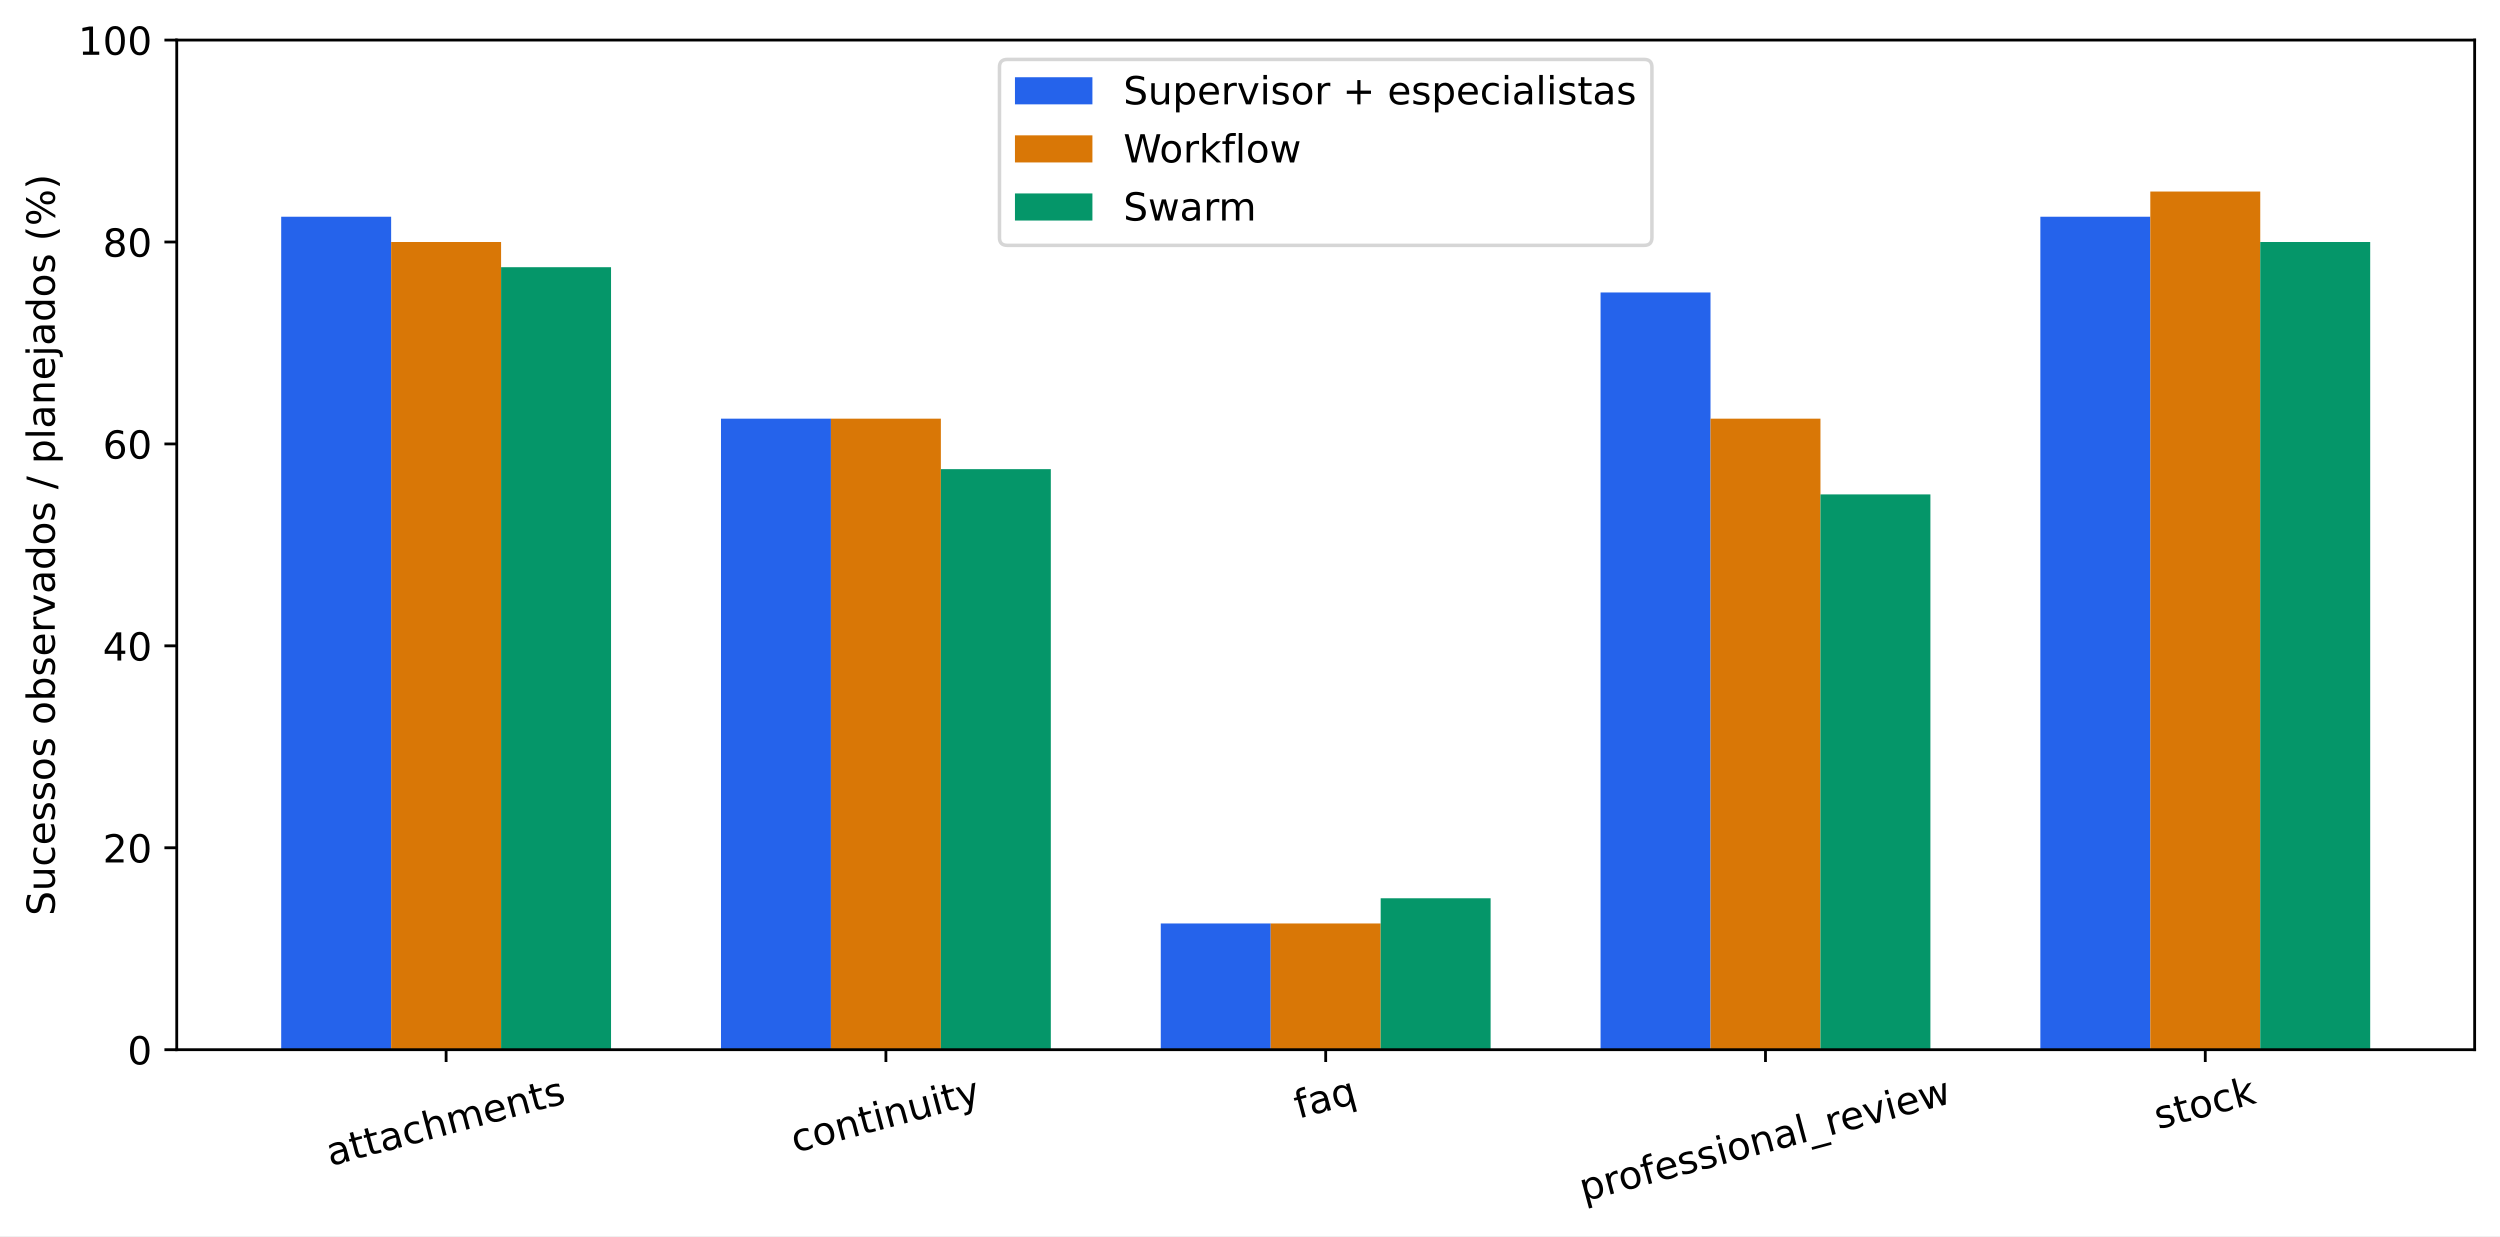
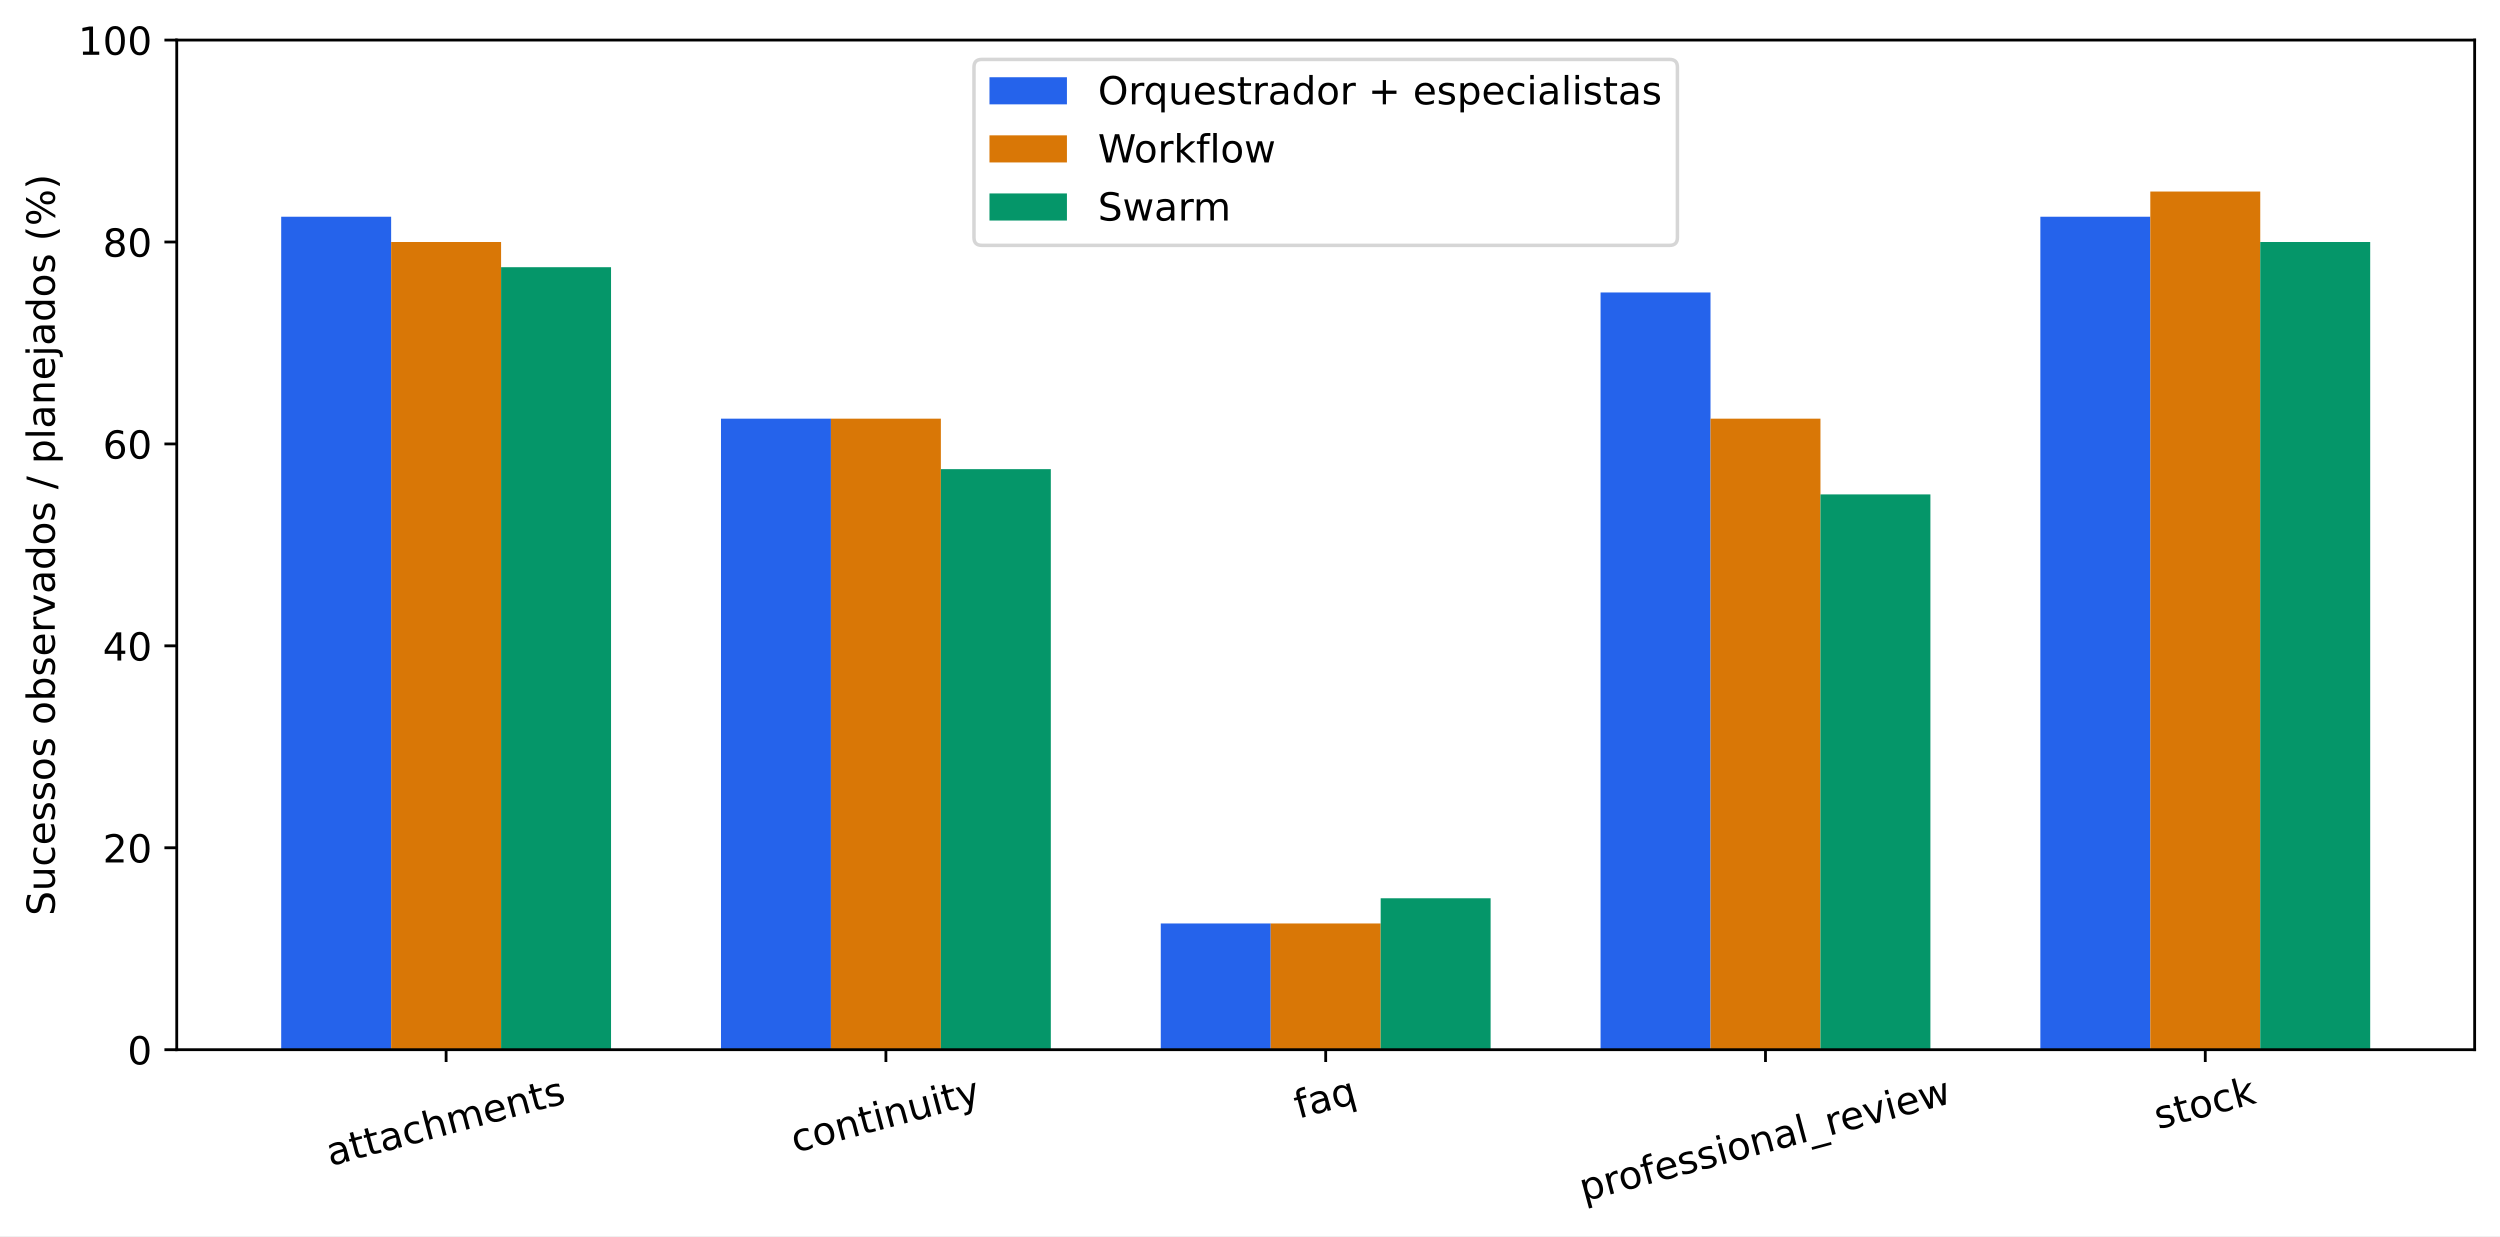
<svg xmlns="http://www.w3.org/2000/svg" xmlns:xlink="http://www.w3.org/1999/xlink" width="710.037pt" height="351.043pt" viewBox="0 0 710.037 351.043" version="1.1">
  <defs>
    <style type="text/css">*{stroke-linejoin: round; stroke-linecap: butt}</style>
  </defs>
  <g id="figure_1">
    <g id="patch_1">
      <path d="M 0 351.043  L 710.037 351.043  L 710.037 0  L 0 0  z " style="fill: #ffffff" />
    </g>
    <g id="axes_1">
      <g id="patch_2">
        <path d="M 50.197 298.128  L 702.837 298.128  L 702.837 11.379  L 50.197 11.379  z " style="fill: #ffffff" />
      </g>
      <g id="patch_3">
-         <path d="M 79.863 298.128  L 111.089 298.128  L 111.089 61.56  L 79.863 61.56  z " clip-path="url(#p0abad74bac)" style="fill: #2563eb" />
+         <path d="M 79.863 298.128  L 111.089 298.128  L 111.089 61.56  L 79.863 61.56  z " clip-path="url(#p4ec7f93a6e)" style="fill: #2563eb" />
      </g>
      <g id="patch_4">
-         <path d="M 204.77 298.128  L 235.997 298.128  L 235.997 118.91  L 204.77 118.91  z " clip-path="url(#p0abad74bac)" style="fill: #2563eb" />
+         <path d="M 204.77 298.128  L 235.997 298.128  L 235.997 118.91  L 204.77 118.91  z " clip-path="url(#p4ec7f93a6e)" style="fill: #2563eb" />
      </g>
      <g id="patch_5">
-         <path d="M 329.677 298.128  L 360.904 298.128  L 360.904 262.284  L 329.677 262.284  z " clip-path="url(#p0abad74bac)" style="fill: #2563eb" />
+         <path d="M 329.677 298.128  L 360.904 298.128  L 360.904 262.284  L 329.677 262.284  z " clip-path="url(#p4ec7f93a6e)" style="fill: #2563eb" />
      </g>
      <g id="patch_6">
-         <path d="M 454.584 298.128  L 485.811 298.128  L 485.811 83.066  L 454.584 83.066  z " clip-path="url(#p0abad74bac)" style="fill: #2563eb" />
+         <path d="M 454.584 298.128  L 485.811 298.128  L 485.811 83.066  L 454.584 83.066  z " clip-path="url(#p4ec7f93a6e)" style="fill: #2563eb" />
      </g>
      <g id="patch_7">
-         <path d="M 579.491 298.128  L 610.718 298.128  L 610.718 61.56  L 579.491 61.56  z " clip-path="url(#p0abad74bac)" style="fill: #2563eb" />
+         <path d="M 579.491 298.128  L 610.718 298.128  L 610.718 61.56  L 579.491 61.56  z " clip-path="url(#p4ec7f93a6e)" style="fill: #2563eb" />
      </g>
      <g id="patch_8">
-         <path d="M 111.089 298.128  L 142.316 298.128  L 142.316 68.729  L 111.089 68.729  z " clip-path="url(#p0abad74bac)" style="fill: #d97706" />
+         <path d="M 111.089 298.128  L 142.316 298.128  L 142.316 68.729  L 111.089 68.729  z " clip-path="url(#p4ec7f93a6e)" style="fill: #d97706" />
      </g>
      <g id="patch_9">
-         <path d="M 235.997 298.128  L 267.223 298.128  L 267.223 118.91  L 235.997 118.91  z " clip-path="url(#p0abad74bac)" style="fill: #d97706" />
+         <path d="M 235.997 298.128  L 267.223 298.128  L 267.223 118.91  L 235.997 118.91  z " clip-path="url(#p4ec7f93a6e)" style="fill: #d97706" />
      </g>
      <g id="patch_10">
-         <path d="M 360.904 298.128  L 392.131 298.128  L 392.131 262.284  L 360.904 262.284  z " clip-path="url(#p0abad74bac)" style="fill: #d97706" />
+         <path d="M 360.904 298.128  L 392.131 298.128  L 392.131 262.284  L 360.904 262.284  z " clip-path="url(#p4ec7f93a6e)" style="fill: #d97706" />
      </g>
      <g id="patch_11">
-         <path d="M 485.811 298.128  L 517.038 298.128  L 517.038 118.91  L 485.811 118.91  z " clip-path="url(#p0abad74bac)" style="fill: #d97706" />
+         <path d="M 485.811 298.128  L 517.038 298.128  L 517.038 118.91  L 485.811 118.91  z " clip-path="url(#p4ec7f93a6e)" style="fill: #d97706" />
      </g>
      <g id="patch_12">
-         <path d="M 610.718 298.128  L 641.945 298.128  L 641.945 54.391  L 610.718 54.391  z " clip-path="url(#p0abad74bac)" style="fill: #d97706" />
+         <path d="M 610.718 298.128  L 641.945 298.128  L 641.945 54.391  L 610.718 54.391  z " clip-path="url(#p4ec7f93a6e)" style="fill: #d97706" />
      </g>
      <g id="patch_13">
-         <path d="M 142.316 298.128  L 173.543 298.128  L 173.543 75.897  L 142.316 75.897  z " clip-path="url(#p0abad74bac)" style="fill: #059669" />
+         <path d="M 142.316 298.128  L 173.543 298.128  L 173.543 75.897  L 142.316 75.897  z " clip-path="url(#p4ec7f93a6e)" style="fill: #059669" />
      </g>
      <g id="patch_14">
-         <path d="M 267.223 298.128  L 298.45 298.128  L 298.45 133.247  L 267.223 133.247  z " clip-path="url(#p0abad74bac)" style="fill: #059669" />
+         <path d="M 267.223 298.128  L 298.45 298.128  L 298.45 133.247  L 267.223 133.247  z " clip-path="url(#p4ec7f93a6e)" style="fill: #059669" />
      </g>
      <g id="patch_15">
-         <path d="M 392.131 298.128  L 423.357 298.128  L 423.357 255.116  L 392.131 255.116  z " clip-path="url(#p0abad74bac)" style="fill: #059669" />
+         <path d="M 392.131 298.128  L 423.357 298.128  L 423.357 255.116  L 392.131 255.116  z " clip-path="url(#p4ec7f93a6e)" style="fill: #059669" />
      </g>
      <g id="patch_16">
-         <path d="M 517.038 298.128  L 548.264 298.128  L 548.264 140.416  L 517.038 140.416  z " clip-path="url(#p0abad74bac)" style="fill: #059669" />
+         <path d="M 517.038 298.128  L 548.264 298.128  L 548.264 140.416  L 517.038 140.416  z " clip-path="url(#p4ec7f93a6e)" style="fill: #059669" />
      </g>
      <g id="patch_17">
-         <path d="M 641.945 298.128  L 673.172 298.128  L 673.172 68.729  L 641.945 68.729  z " clip-path="url(#p0abad74bac)" style="fill: #059669" />
+         <path d="M 641.945 298.128  L 673.172 298.128  L 673.172 68.729  L 641.945 68.729  z " clip-path="url(#p4ec7f93a6e)" style="fill: #059669" />
      </g>
      <g id="matplotlib.axis_1">
        <g id="xtick_1">
          <g id="line2d_1">
            <defs>
-               <path id="m69759a7543" d="M 0 0  L 0 3.5  " style="stroke: #000000; stroke-width: 0.8" />
+               <path id="m66dfe4cbae" d="M 0 0  L 0 3.5  " style="stroke: #000000; stroke-width: 0.8" />
            </defs>
            <g>
-               <use xlink:href="#m69759a7543" x="126.703" y="298.128" style="stroke: #000000; stroke-width: 0.8" />
+               <use xlink:href="#m66dfe4cbae" x="126.703" y="298.128" style="stroke: #000000; stroke-width: 0.8" />
            </g>
          </g>
          <g id="text_1">
            <text style="font-size: 11px; font-family: 'DejaVu Sans', 'Bitstream Vera Sans', 'Computer Modern Sans Serif', 'Lucida Grande', 'Verdana', 'Geneva', 'Lucid', 'Arial', 'Helvetica', 'Avant Garde', sans-serif" transform="translate(93.81703 331.2213) rotate(-15)">attachments</text>
          </g>
        </g>
        <g id="xtick_2">
          <g id="line2d_2">
            <g>
-               <use xlink:href="#m69759a7543" x="251.61" y="298.128" style="stroke: #000000; stroke-width: 0.8" />
+               <use xlink:href="#m66dfe4cbae" x="251.61" y="298.128" style="stroke: #000000; stroke-width: 0.8" />
            </g>
          </g>
          <g id="text_2">
            <text style="font-size: 11px; font-family: 'DejaVu Sans', 'Bitstream Vera Sans', 'Computer Modern Sans Serif', 'Lucida Grande', 'Verdana', 'Geneva', 'Lucid', 'Arial', 'Helvetica', 'Avant Garde', sans-serif" transform="translate(225.8157 327.421) rotate(-15)">continuity</text>
          </g>
        </g>
        <g id="xtick_3">
          <g id="line2d_3">
            <g>
-               <use xlink:href="#m69759a7543" x="376.517" y="298.128" style="stroke: #000000; stroke-width: 0.8" />
+               <use xlink:href="#m66dfe4cbae" x="376.517" y="298.128" style="stroke: #000000; stroke-width: 0.8" />
            </g>
          </g>
          <g id="text_3">
            <text style="font-size: 11px; font-family: 'DejaVu Sans', 'Bitstream Vera Sans', 'Computer Modern Sans Serif', 'Lucida Grande', 'Verdana', 'Geneva', 'Lucid', 'Arial', 'Helvetica', 'Avant Garde', sans-serif" transform="translate(368.7583 317.7558) rotate(-15)">faq</text>
          </g>
        </g>
        <g id="xtick_4">
          <g id="line2d_4">
            <g>
-               <use xlink:href="#m69759a7543" x="501.424" y="298.128" style="stroke: #000000; stroke-width: 0.8" />
+               <use xlink:href="#m66dfe4cbae" x="501.424" y="298.128" style="stroke: #000000; stroke-width: 0.8" />
            </g>
          </g>
          <g id="text_4">
            <text style="font-size: 11px; font-family: 'DejaVu Sans', 'Bitstream Vera Sans', 'Computer Modern Sans Serif', 'Lucida Grande', 'Verdana', 'Geneva', 'Lucid', 'Arial', 'Helvetica', 'Avant Garde', sans-serif" transform="translate(449.7486 341.2908) rotate(-15)">professional_review</text>
          </g>
        </g>
        <g id="xtick_5">
          <g id="line2d_5">
            <g>
-               <use xlink:href="#m69759a7543" x="626.331" y="298.128" style="stroke: #000000; stroke-width: 0.8" />
+               <use xlink:href="#m66dfe4cbae" x="626.331" y="298.128" style="stroke: #000000; stroke-width: 0.8" />
            </g>
          </g>
          <g id="text_5">
            <text style="font-size: 11px; font-family: 'DejaVu Sans', 'Bitstream Vera Sans', 'Computer Modern Sans Serif', 'Lucida Grande', 'Verdana', 'Geneva', 'Lucid', 'Arial', 'Helvetica', 'Avant Garde', sans-serif" transform="translate(612.9728 320.7568) rotate(-15)">stock</text>
          </g>
        </g>
      </g>
      <g id="matplotlib.axis_2">
        <g id="ytick_1">
          <g id="line2d_6">
            <defs>
-               <path id="mc3f88ba343" d="M 0 0  L -3.5 0  " style="stroke: #000000; stroke-width: 0.8" />
+               <path id="mfd513f8a0d" d="M 0 0  L -3.5 0  " style="stroke: #000000; stroke-width: 0.8" />
            </defs>
            <g>
-               <use xlink:href="#mc3f88ba343" x="50.197" y="298.128" style="stroke: #000000; stroke-width: 0.8" />
+               <use xlink:href="#mfd513f8a0d" x="50.197" y="298.128" style="stroke: #000000; stroke-width: 0.8" />
            </g>
          </g>
          <g id="text_6">
            <text style="font-size: 11px; font-family: 'DejaVu Sans', 'Bitstream Vera Sans', 'Computer Modern Sans Serif', 'Lucida Grande', 'Verdana', 'Geneva', 'Lucid', 'Arial', 'Helvetica', 'Avant Garde', sans-serif; text-anchor: end" x="43.197" y="302.307" transform="rotate(-0 43.19711 302.3067)">0</text>
          </g>
        </g>
        <g id="ytick_2">
          <g id="line2d_7">
            <g>
-               <use xlink:href="#mc3f88ba343" x="50.197" y="240.778" style="stroke: #000000; stroke-width: 0.8" />
+               <use xlink:href="#mfd513f8a0d" x="50.197" y="240.778" style="stroke: #000000; stroke-width: 0.8" />
            </g>
          </g>
          <g id="text_7">
            <text style="font-size: 11px; font-family: 'DejaVu Sans', 'Bitstream Vera Sans', 'Computer Modern Sans Serif', 'Lucida Grande', 'Verdana', 'Geneva', 'Lucid', 'Arial', 'Helvetica', 'Avant Garde', sans-serif; text-anchor: end" x="43.197" y="244.957" transform="rotate(-0 43.19711 244.9569)">20</text>
          </g>
        </g>
        <g id="ytick_3">
          <g id="line2d_8">
            <g>
-               <use xlink:href="#mc3f88ba343" x="50.197" y="183.428" style="stroke: #000000; stroke-width: 0.8" />
+               <use xlink:href="#mfd513f8a0d" x="50.197" y="183.428" style="stroke: #000000; stroke-width: 0.8" />
            </g>
          </g>
          <g id="text_8">
            <text style="font-size: 11px; font-family: 'DejaVu Sans', 'Bitstream Vera Sans', 'Computer Modern Sans Serif', 'Lucida Grande', 'Verdana', 'Geneva', 'Lucid', 'Arial', 'Helvetica', 'Avant Garde', sans-serif; text-anchor: end" x="43.197" y="187.607" transform="rotate(-0 43.19711 187.607)">40</text>
          </g>
        </g>
        <g id="ytick_4">
          <g id="line2d_9">
            <g>
-               <use xlink:href="#mc3f88ba343" x="50.197" y="126.078" style="stroke: #000000; stroke-width: 0.8" />
+               <use xlink:href="#mfd513f8a0d" x="50.197" y="126.078" style="stroke: #000000; stroke-width: 0.8" />
            </g>
          </g>
          <g id="text_9">
            <text style="font-size: 11px; font-family: 'DejaVu Sans', 'Bitstream Vera Sans', 'Computer Modern Sans Serif', 'Lucida Grande', 'Verdana', 'Geneva', 'Lucid', 'Arial', 'Helvetica', 'Avant Garde', sans-serif; text-anchor: end" x="43.197" y="130.257" transform="rotate(-0 43.19711 130.2571)">60</text>
          </g>
        </g>
        <g id="ytick_5">
          <g id="line2d_10">
            <g>
-               <use xlink:href="#mc3f88ba343" x="50.197" y="68.729" style="stroke: #000000; stroke-width: 0.8" />
+               <use xlink:href="#mfd513f8a0d" x="50.197" y="68.729" style="stroke: #000000; stroke-width: 0.8" />
            </g>
          </g>
          <g id="text_10">
            <text style="font-size: 11px; font-family: 'DejaVu Sans', 'Bitstream Vera Sans', 'Computer Modern Sans Serif', 'Lucida Grande', 'Verdana', 'Geneva', 'Lucid', 'Arial', 'Helvetica', 'Avant Garde', sans-serif; text-anchor: end" x="43.197" y="72.907" transform="rotate(-0 43.19711 72.90728)">80</text>
          </g>
        </g>
        <g id="ytick_6">
          <g id="line2d_11">
            <g>
-               <use xlink:href="#mc3f88ba343" x="50.197" y="11.379" style="stroke: #000000; stroke-width: 0.8" />
+               <use xlink:href="#mfd513f8a0d" x="50.197" y="11.379" style="stroke: #000000; stroke-width: 0.8" />
            </g>
          </g>
          <g id="text_11">
            <text style="font-size: 11px; font-family: 'DejaVu Sans', 'Bitstream Vera Sans', 'Computer Modern Sans Serif', 'Lucida Grande', 'Verdana', 'Geneva', 'Lucid', 'Arial', 'Helvetica', 'Avant Garde', sans-serif; text-anchor: end" x="43.197" y="15.557" transform="rotate(-0 43.19711 15.55742)">100</text>
          </g>
        </g>
        <g id="text_12">
          <text style="font-size: 11px; font-family: 'DejaVu Sans', 'Bitstream Vera Sans', 'Computer Modern Sans Serif', 'Lucida Grande', 'Verdana', 'Geneva', 'Lucid', 'Arial', 'Helvetica', 'Avant Garde', sans-serif; text-anchor: middle" x="15.558" y="154.753" transform="rotate(-90 15.55828 154.7534)">Sucessos observados / planejados (%)</text>
        </g>
      </g>
      <g id="patch_18">
        <path d="M 50.197 298.128  L 50.197 11.379  " style="fill: none; stroke: #000000; stroke-width: 0.8; stroke-linejoin: miter; stroke-linecap: square" />
      </g>
      <g id="patch_19">
        <path d="M 702.837 298.128  L 702.837 11.379  " style="fill: none; stroke: #000000; stroke-width: 0.8; stroke-linejoin: miter; stroke-linecap: square" />
      </g>
      <g id="patch_20">
        <path d="M 50.197 298.128  L 702.837 298.128  " style="fill: none; stroke: #000000; stroke-width: 0.8; stroke-linejoin: miter; stroke-linecap: square" />
      </g>
      <g id="patch_21">
        <path d="M 50.197 11.379  L 702.837 11.379  " style="fill: none; stroke: #000000; stroke-width: 0.8; stroke-linejoin: miter; stroke-linecap: square" />
      </g>
      <g id="legend_1">
        <g id="patch_22">
-           <path d="M 286.063 69.681  L 466.971 69.681  Q 469.171 69.681 469.171 67.481  L 469.171 19.079  Q 469.171 16.879 466.971 16.879  L 286.063 16.879  Q 283.863 16.879 283.863 19.079  L 283.863 67.481  Q 283.863 69.681 286.063 69.681  z " style="fill: #ffffff; opacity: 0.8; stroke: #cccccc; stroke-linejoin: miter" />
+           <path d="M 278.825 69.681  L 474.209 69.681  Q 476.409 69.681 476.409 67.481  L 476.409 19.079  Q 476.409 16.879 474.209 16.879  L 278.825 16.879  Q 276.625 16.879 276.625 19.079  L 276.625 67.481  Q 276.625 69.681 278.825 69.681  z " style="fill: #ffffff; opacity: 0.8; stroke: #cccccc; stroke-linejoin: miter" />
        </g>
        <g id="patch_23">
-           <path d="M 288.263 29.637  L 310.263 29.637  L 310.263 21.937  L 288.263 21.937  z " style="fill: #2563eb" />
+           <path d="M 281.025 29.637  L 303.025 29.637  L 303.025 21.937  L 281.025 21.937  z " style="fill: #2563eb" />
        </g>
        <g id="text_13">
-           <text style="font-size: 11px; font-family: 'DejaVu Sans', 'Bitstream Vera Sans', 'Computer Modern Sans Serif', 'Lucida Grande', 'Verdana', 'Geneva', 'Lucid', 'Arial', 'Helvetica', 'Avant Garde', sans-serif; text-anchor: start" x="319.063" y="29.637" transform="rotate(-0 319.0627 29.63699)">Supervisor + especialistas</text>
+           <text style="font-size: 11px; font-family: 'DejaVu Sans', 'Bitstream Vera Sans', 'Computer Modern Sans Serif', 'Lucida Grande', 'Verdana', 'Geneva', 'Lucid', 'Arial', 'Helvetica', 'Avant Garde', sans-serif; text-anchor: start" x="311.825" y="29.637" transform="rotate(-0 311.8251 29.63699)">Orquestrador + especialistas</text>
        </g>
        <g id="patch_24">
-           <path d="M 288.263 46.138  L 310.263 46.138  L 310.263 38.438  L 288.263 38.438  z " style="fill: #d97706" />
+           <path d="M 281.025 46.138  L 303.025 46.138  L 303.025 38.438  L 281.025 38.438  z " style="fill: #d97706" />
        </g>
        <g id="text_14">
-           <text style="font-size: 11px; font-family: 'DejaVu Sans', 'Bitstream Vera Sans', 'Computer Modern Sans Serif', 'Lucida Grande', 'Verdana', 'Geneva', 'Lucid', 'Arial', 'Helvetica', 'Avant Garde', sans-serif; text-anchor: start" x="319.063" y="46.138" transform="rotate(-0 319.0627 46.13785)">Workflow</text>
+           <text style="font-size: 11px; font-family: 'DejaVu Sans', 'Bitstream Vera Sans', 'Computer Modern Sans Serif', 'Lucida Grande', 'Verdana', 'Geneva', 'Lucid', 'Arial', 'Helvetica', 'Avant Garde', sans-serif; text-anchor: start" x="311.825" y="46.138" transform="rotate(-0 311.8251 46.13785)">Workflow</text>
        </g>
        <g id="patch_25">
-           <path d="M 288.263 62.639  L 310.263 62.639  L 310.263 54.939  L 288.263 54.939  z " style="fill: #059669" />
+           <path d="M 281.025 62.639  L 303.025 62.639  L 303.025 54.939  L 281.025 54.939  z " style="fill: #059669" />
        </g>
        <g id="text_15">
-           <text style="font-size: 11px; font-family: 'DejaVu Sans', 'Bitstream Vera Sans', 'Computer Modern Sans Serif', 'Lucida Grande', 'Verdana', 'Geneva', 'Lucid', 'Arial', 'Helvetica', 'Avant Garde', sans-serif; text-anchor: start" x="319.063" y="62.639" transform="rotate(-0 319.0627 62.63871)">Swarm</text>
+           <text style="font-size: 11px; font-family: 'DejaVu Sans', 'Bitstream Vera Sans', 'Computer Modern Sans Serif', 'Lucida Grande', 'Verdana', 'Geneva', 'Lucid', 'Arial', 'Helvetica', 'Avant Garde', sans-serif; text-anchor: start" x="311.825" y="62.639" transform="rotate(-0 311.8251 62.63871)">Swarm</text>
        </g>
      </g>
    </g>
  </g>
  <defs>
-     <clipPath id="p0abad74bac">
+     <clipPath id="p4ec7f93a6e">
      <rect x="50.197" y="11.379" width="652.64" height="286.749" />
    </clipPath>
  </defs>
</svg>
